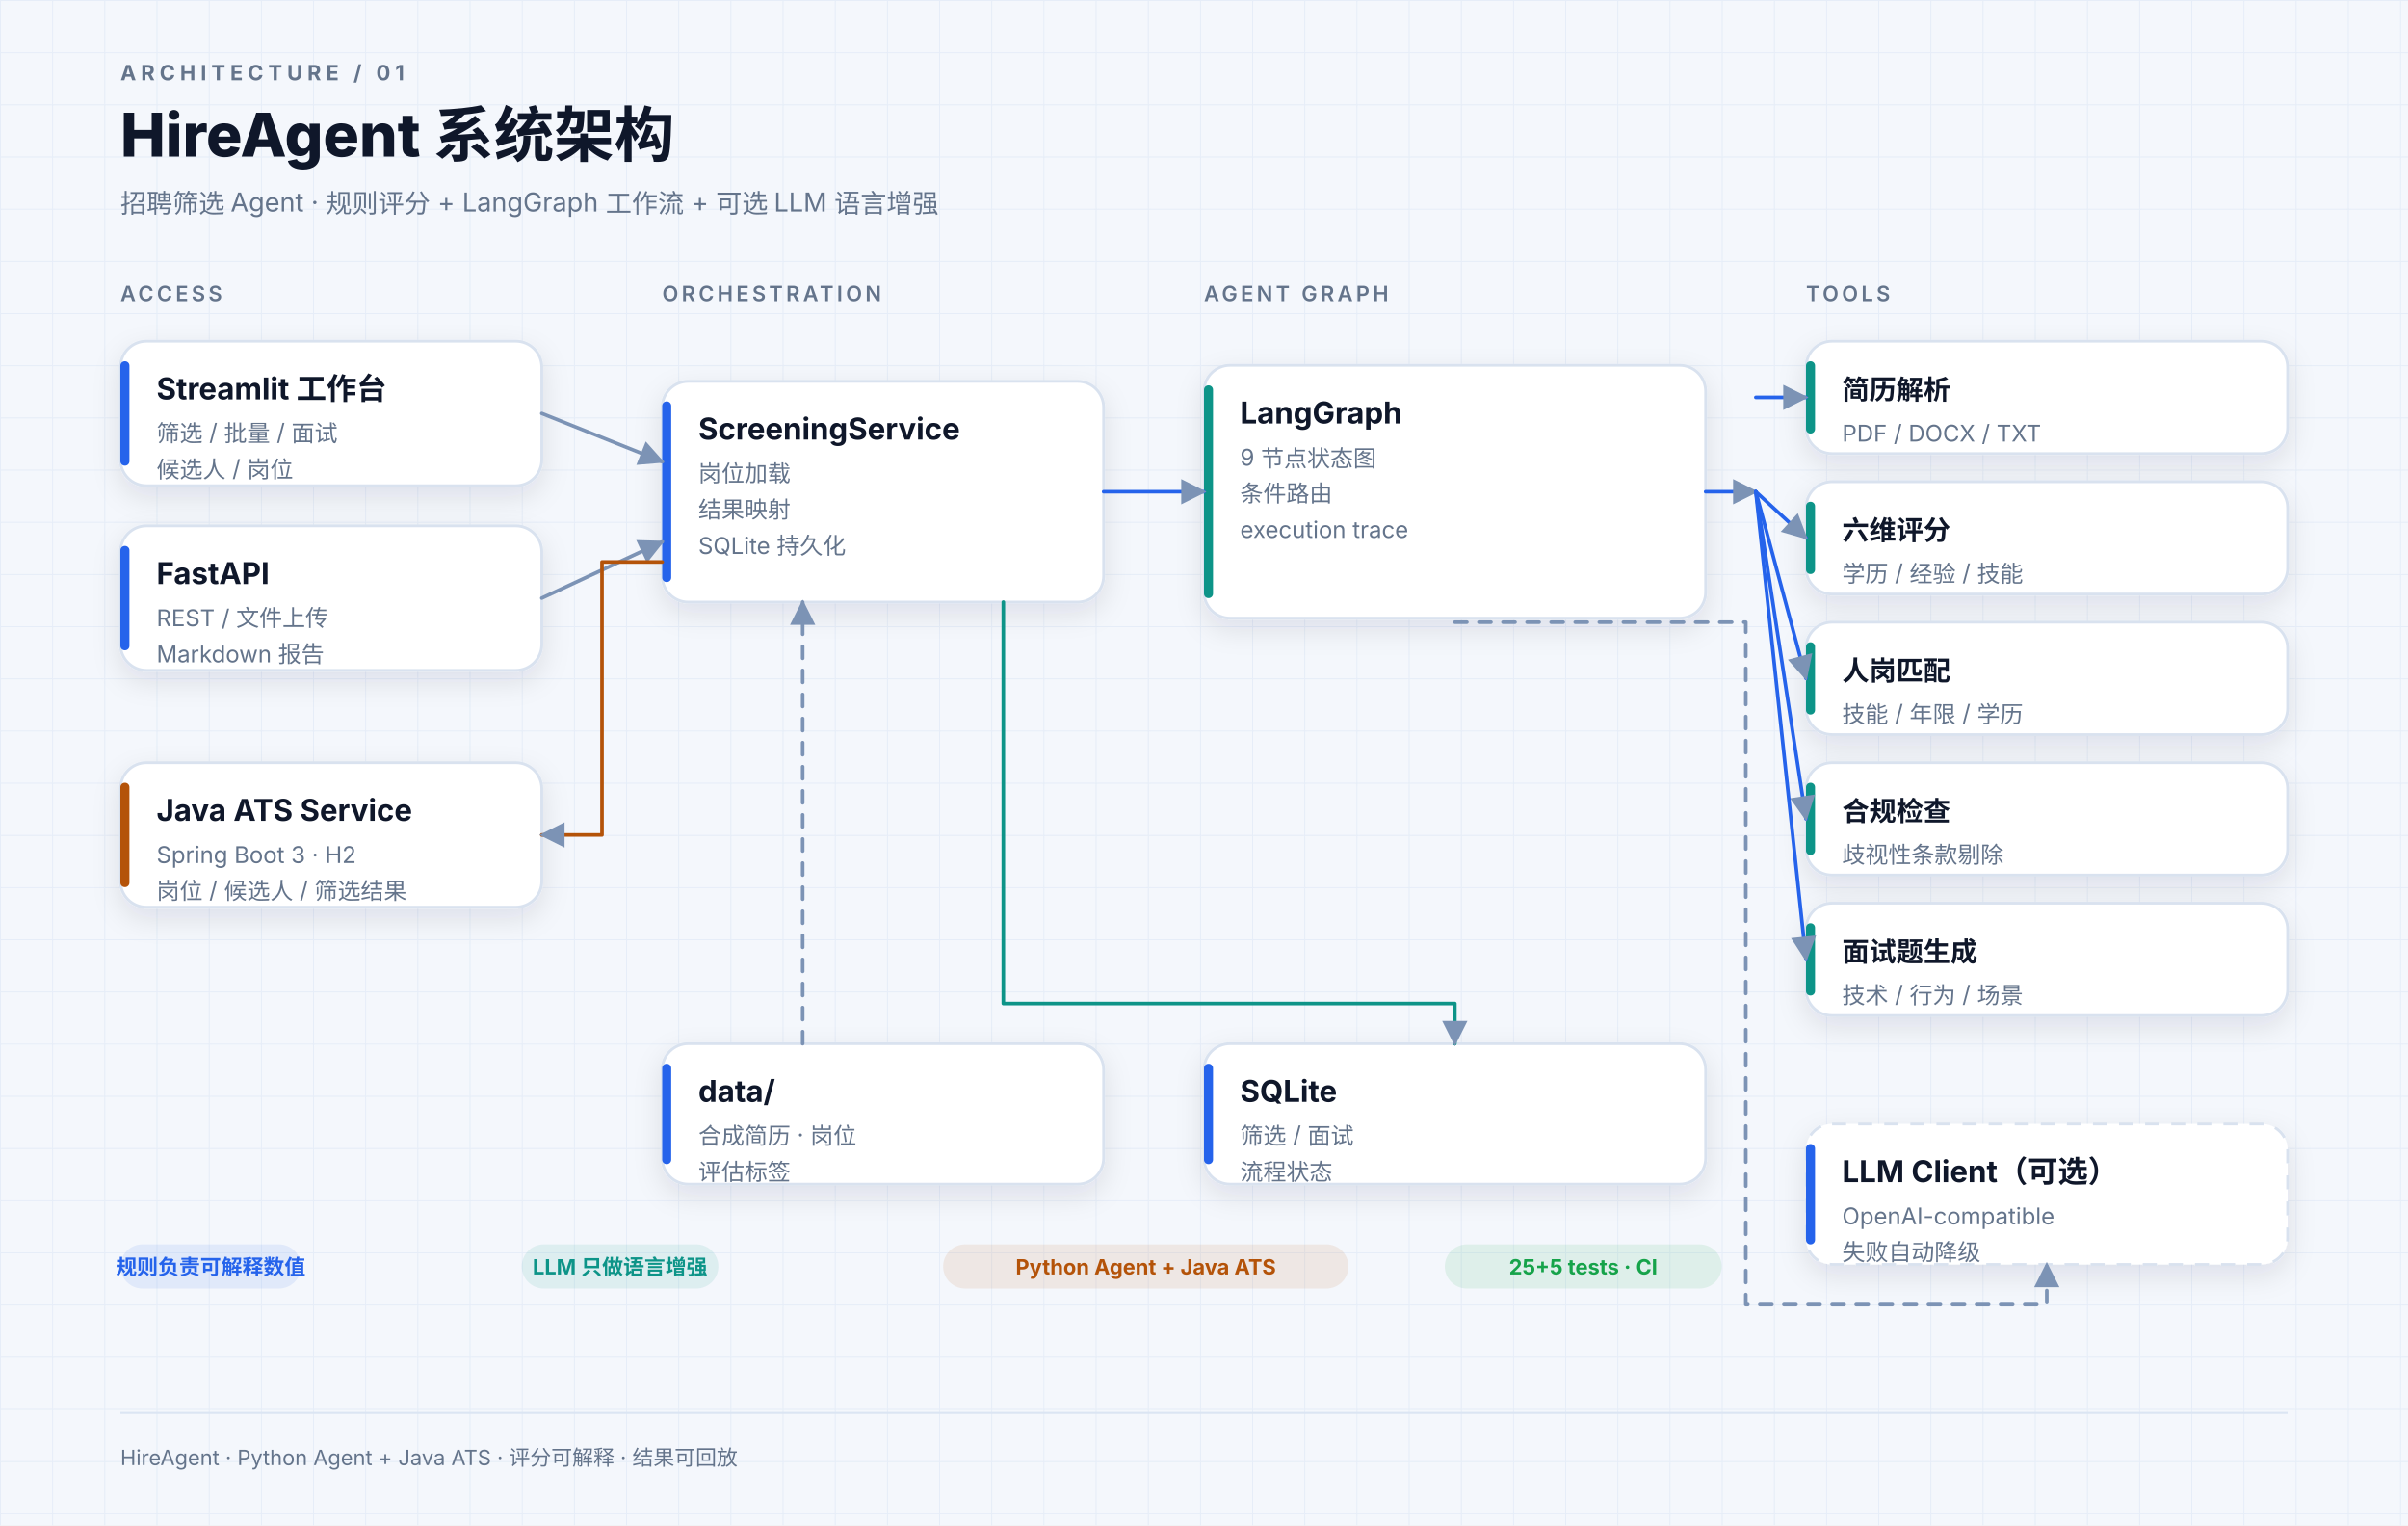
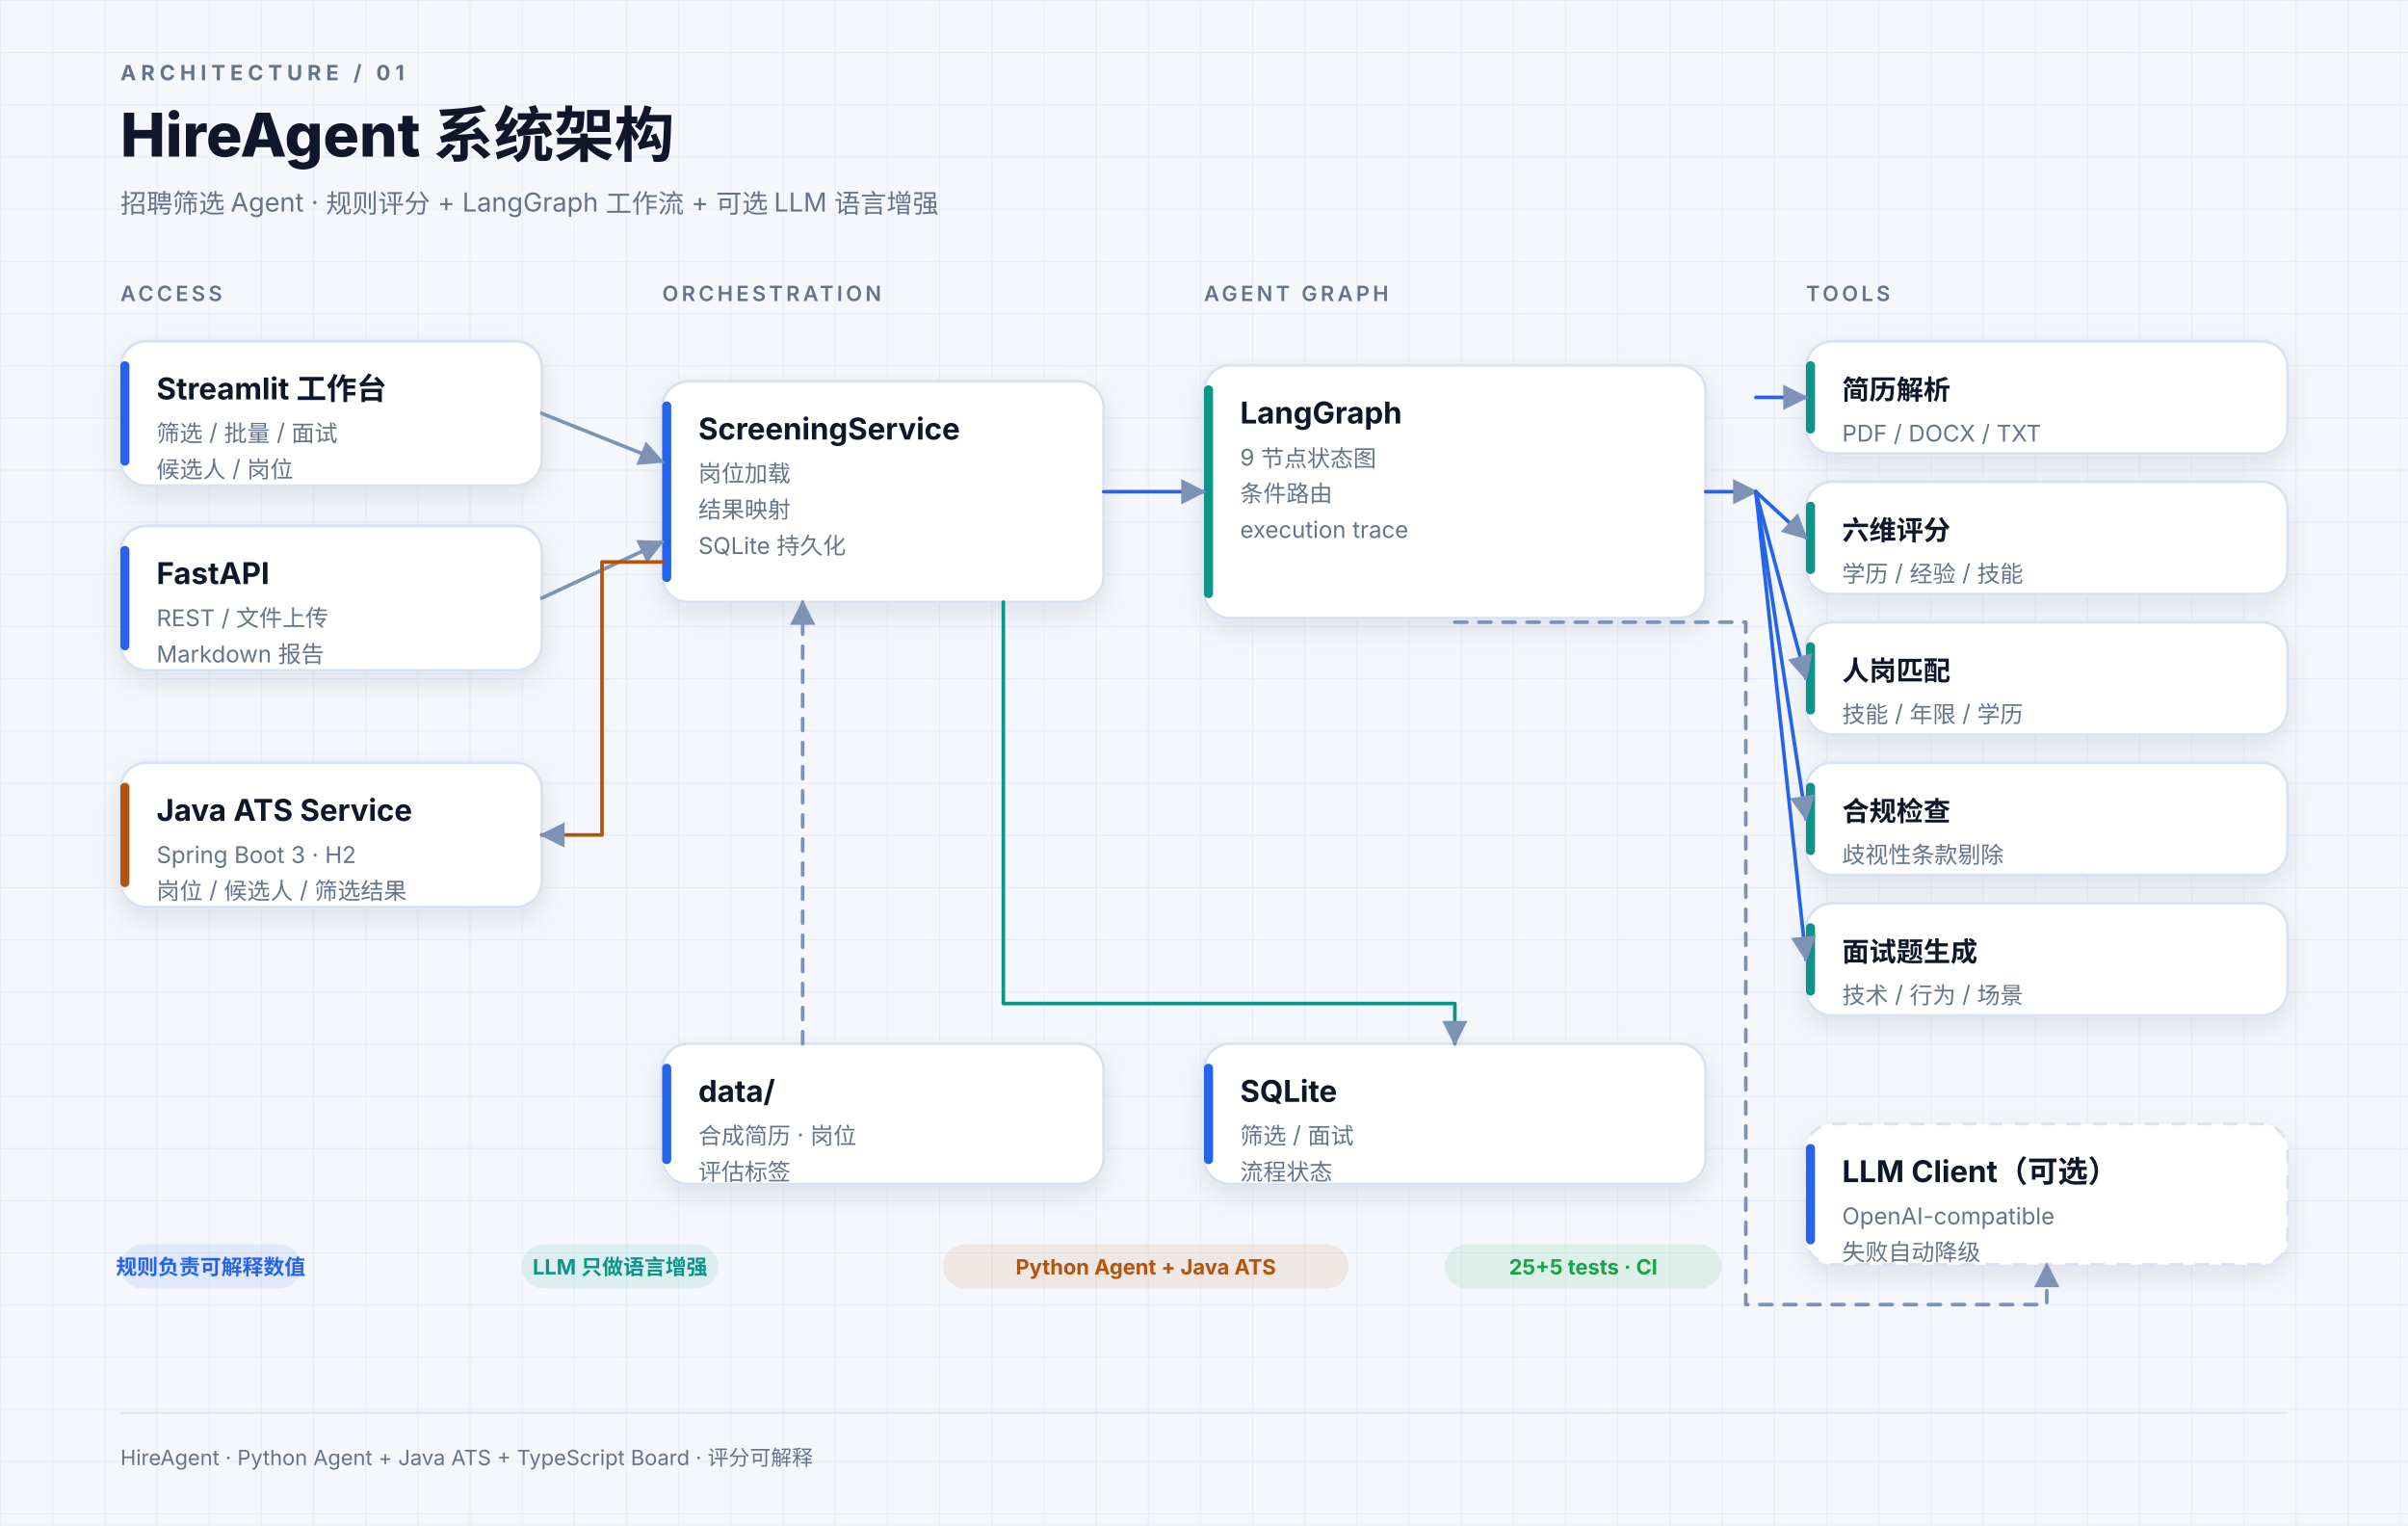
<svg xmlns="http://www.w3.org/2000/svg" width="1200" height="760" viewBox="0 0 1200 760" role="img" aria-label="HireAgent 系统架构">
  <defs>
    <filter id="shadow" x="-20%" y="-30%" width="140%" height="170%">
      <feDropShadow dx="0" dy="5" stdDeviation="7" flood-color="#0f172a" flood-opacity="0.10" />
    </filter>
    <pattern id="grid" width="26" height="26" patternUnits="userSpaceOnUse">
      <path d="M 26 0 L 0 0 0 26" fill="none" stroke="#dbe5f3" stroke-width="1" stroke-opacity="0.55" />
    </pattern>
    <marker id="arrow" viewBox="0 0 10 10" refX="9" refY="5" markerWidth="7" markerHeight="7" orient="auto-start-reverse">
      <path d="M 0 0 L 10 5 L 0 10 z" fill="#7c93b5" />
    </marker>
    <marker id="arrow-accent" viewBox="0 0 10 10" refX="9" refY="5" markerWidth="7" markerHeight="7" orient="auto-start-reverse">
      <path d="M 0 0 L 10 5 L 0 10 z" fill="#2563eb" />
    </marker>
    <marker id="arrow-warn" viewBox="0 0 10 10" refX="9" refY="5" markerWidth="7" markerHeight="7" orient="auto-start-reverse">
      <path d="M 0 0 L 10 5 L 0 10 z" fill="#f59e0b" />
    </marker>
  </defs>
  <rect width="1200" height="760" fill="#f4f7fc" />
  <rect width="1200" height="760" fill="url(#grid)" />
  <text x="60" y="40" font-family="'Inter','Segoe UI','Microsoft YaHei','PingFang SC','Noto Sans CJK SC',sans-serif" font-size="10.5" font-weight="700" fill="#64748b" text-anchor="start" letter-spacing="2.4" opacity="1">ARCHITECTURE / 01</text>
  <text x="60" y="78" font-family="'Inter','Segoe UI','Microsoft YaHei','PingFang SC','Noto Sans CJK SC',sans-serif" font-size="30" font-weight="800" fill="#0f172a" text-anchor="start" letter-spacing="0" opacity="1">HireAgent 系统架构</text>
  <text x="60" y="106" font-family="'Inter','Segoe UI','Microsoft YaHei','PingFang SC','Noto Sans CJK SC',sans-serif" font-size="13" font-weight="400" fill="#64748b" text-anchor="start" letter-spacing="0" opacity="1">招聘筛选 Agent · 规则评分 + LangGraph 工作流 + 可选 LLM 语言增强</text>
  <text x="60" y="150" font-family="'Inter','Segoe UI','Microsoft YaHei','PingFang SC','Noto Sans CJK SC',sans-serif" font-size="10.5" font-weight="600" fill="#64748b" text-anchor="start" letter-spacing="1.6" opacity="1">ACCESS</text>
  <text x="330" y="150" font-family="'Inter','Segoe UI','Microsoft YaHei','PingFang SC','Noto Sans CJK SC',sans-serif" font-size="10.5" font-weight="600" fill="#64748b" text-anchor="start" letter-spacing="1.6" opacity="1">ORCHESTRATION</text>
  <text x="600" y="150" font-family="'Inter','Segoe UI','Microsoft YaHei','PingFang SC','Noto Sans CJK SC',sans-serif" font-size="10.5" font-weight="600" fill="#64748b" text-anchor="start" letter-spacing="1.6" opacity="1">AGENT GRAPH</text>
  <text x="900" y="150" font-family="'Inter','Segoe UI','Microsoft YaHei','PingFang SC','Noto Sans CJK SC',sans-serif" font-size="10.5" font-weight="600" fill="#64748b" text-anchor="start" letter-spacing="1.6" opacity="1">TOOLS</text>
  <rect x="60" y="170" width="210" height="72" rx="13" fill="#ffffff" stroke="#d9e2ef" stroke-width="1.4" filter="url(#shadow)" />
  <rect x="60" y="180" width="4.5" height="52" rx="2.2" fill="#2563eb" />
  <text x="78" y="199" font-family="'Inter','Segoe UI','Microsoft YaHei','PingFang SC','Noto Sans CJK SC',sans-serif" font-size="15" font-weight="700" fill="#0f172a" text-anchor="start" letter-spacing="0" opacity="1">Streamlit 工作台</text>
  <text x="78" y="220" font-family="'Inter','Segoe UI','Microsoft YaHei','PingFang SC','Noto Sans CJK SC',sans-serif" font-size="11.5" font-weight="400" fill="#64748b" text-anchor="start" letter-spacing="0" opacity="1">筛选 / 批量 / 面试</text>
  <text x="78" y="238" font-family="'Inter','Segoe UI','Microsoft YaHei','PingFang SC','Noto Sans CJK SC',sans-serif" font-size="11.5" font-weight="400" fill="#64748b" text-anchor="start" letter-spacing="0" opacity="1">候选人 / 岗位</text>
  <rect x="60" y="262" width="210" height="72" rx="13" fill="#ffffff" stroke="#d9e2ef" stroke-width="1.4" filter="url(#shadow)" />
  <rect x="60" y="272" width="4.5" height="52" rx="2.2" fill="#2563eb" />
  <text x="78" y="291" font-family="'Inter','Segoe UI','Microsoft YaHei','PingFang SC','Noto Sans CJK SC',sans-serif" font-size="15" font-weight="700" fill="#0f172a" text-anchor="start" letter-spacing="0" opacity="1">FastAPI</text>
  <text x="78" y="312" font-family="'Inter','Segoe UI','Microsoft YaHei','PingFang SC','Noto Sans CJK SC',sans-serif" font-size="11.5" font-weight="400" fill="#64748b" text-anchor="start" letter-spacing="0" opacity="1">REST / 文件上传</text>
  <text x="78" y="330" font-family="'Inter','Segoe UI','Microsoft YaHei','PingFang SC','Noto Sans CJK SC',sans-serif" font-size="11.5" font-weight="400" fill="#64748b" text-anchor="start" letter-spacing="0" opacity="1">Markdown 报告</text>
  <rect x="330" y="190" width="220" height="110" rx="13" fill="#ffffff" stroke="#d9e2ef" stroke-width="1.4" filter="url(#shadow)" />
  <rect x="330" y="200" width="4.5" height="90" rx="2.2" fill="#2563eb" />
  <text x="348" y="219" font-family="'Inter','Segoe UI','Microsoft YaHei','PingFang SC','Noto Sans CJK SC',sans-serif" font-size="15" font-weight="700" fill="#0f172a" text-anchor="start" letter-spacing="0" opacity="1">ScreeningService</text>
  <text x="348" y="240" font-family="'Inter','Segoe UI','Microsoft YaHei','PingFang SC','Noto Sans CJK SC',sans-serif" font-size="11.5" font-weight="400" fill="#64748b" text-anchor="start" letter-spacing="0" opacity="1">岗位加载</text>
  <text x="348" y="258" font-family="'Inter','Segoe UI','Microsoft YaHei','PingFang SC','Noto Sans CJK SC',sans-serif" font-size="11.5" font-weight="400" fill="#64748b" text-anchor="start" letter-spacing="0" opacity="1">结果映射</text>
  <text x="348" y="276" font-family="'Inter','Segoe UI','Microsoft YaHei','PingFang SC','Noto Sans CJK SC',sans-serif" font-size="11.5" font-weight="400" fill="#64748b" text-anchor="start" letter-spacing="0" opacity="1">SQLite 持久化</text>
  <rect x="600" y="182" width="250" height="126" rx="13" fill="#ffffff" stroke="#d9e2ef" stroke-width="1.4" filter="url(#shadow)" />
  <rect x="600" y="192" width="4.5" height="106" rx="2.2" fill="#0d9488" />
  <text x="618" y="211" font-family="'Inter','Segoe UI','Microsoft YaHei','PingFang SC','Noto Sans CJK SC',sans-serif" font-size="15" font-weight="700" fill="#0f172a" text-anchor="start" letter-spacing="0" opacity="1">LangGraph</text>
  <text x="618" y="232" font-family="'Inter','Segoe UI','Microsoft YaHei','PingFang SC','Noto Sans CJK SC',sans-serif" font-size="11.5" font-weight="400" fill="#64748b" text-anchor="start" letter-spacing="0" opacity="1">9 节点状态图</text>
  <text x="618" y="250" font-family="'Inter','Segoe UI','Microsoft YaHei','PingFang SC','Noto Sans CJK SC',sans-serif" font-size="11.5" font-weight="400" fill="#64748b" text-anchor="start" letter-spacing="0" opacity="1">条件路由</text>
  <text x="618" y="268" font-family="'Inter','Segoe UI','Microsoft YaHei','PingFang SC','Noto Sans CJK SC',sans-serif" font-size="11.5" font-weight="400" fill="#64748b" text-anchor="start" letter-spacing="0" opacity="1">execution trace</text>
  <rect x="900" y="170" width="240" height="56" rx="13" fill="#ffffff" stroke="#d9e2ef" stroke-width="1.4" filter="url(#shadow)" />
  <rect x="900" y="180" width="4.5" height="36" rx="2.2" fill="#0d9488" />
  <text x="918" y="199" font-family="'Inter','Segoe UI','Microsoft YaHei','PingFang SC','Noto Sans CJK SC',sans-serif" font-size="13.5" font-weight="700" fill="#0f172a" text-anchor="start" letter-spacing="0" opacity="1">简历解析</text>
  <text x="918" y="220" font-family="'Inter','Segoe UI','Microsoft YaHei','PingFang SC','Noto Sans CJK SC',sans-serif" font-size="11.5" font-weight="400" fill="#64748b" text-anchor="start" letter-spacing="0" opacity="1">PDF / DOCX / TXT</text>
  <rect x="900" y="240" width="240" height="56" rx="13" fill="#ffffff" stroke="#d9e2ef" stroke-width="1.4" filter="url(#shadow)" />
  <rect x="900" y="250" width="4.5" height="36" rx="2.2" fill="#0d9488" />
  <text x="918" y="269" font-family="'Inter','Segoe UI','Microsoft YaHei','PingFang SC','Noto Sans CJK SC',sans-serif" font-size="13.5" font-weight="700" fill="#0f172a" text-anchor="start" letter-spacing="0" opacity="1">六维评分</text>
  <text x="918" y="290" font-family="'Inter','Segoe UI','Microsoft YaHei','PingFang SC','Noto Sans CJK SC',sans-serif" font-size="11.5" font-weight="400" fill="#64748b" text-anchor="start" letter-spacing="0" opacity="1">学历 / 经验 / 技能</text>
  <rect x="900" y="310" width="240" height="56" rx="13" fill="#ffffff" stroke="#d9e2ef" stroke-width="1.4" filter="url(#shadow)" />
  <rect x="900" y="320" width="4.5" height="36" rx="2.2" fill="#0d9488" />
  <text x="918" y="339" font-family="'Inter','Segoe UI','Microsoft YaHei','PingFang SC','Noto Sans CJK SC',sans-serif" font-size="13.5" font-weight="700" fill="#0f172a" text-anchor="start" letter-spacing="0" opacity="1">人岗匹配</text>
  <text x="918" y="360" font-family="'Inter','Segoe UI','Microsoft YaHei','PingFang SC','Noto Sans CJK SC',sans-serif" font-size="11.5" font-weight="400" fill="#64748b" text-anchor="start" letter-spacing="0" opacity="1">技能 / 年限 / 学历</text>
  <rect x="900" y="380" width="240" height="56" rx="13" fill="#ffffff" stroke="#d9e2ef" stroke-width="1.4" filter="url(#shadow)" />
  <rect x="900" y="390" width="4.5" height="36" rx="2.2" fill="#0d9488" />
  <text x="918" y="409" font-family="'Inter','Segoe UI','Microsoft YaHei','PingFang SC','Noto Sans CJK SC',sans-serif" font-size="13.5" font-weight="700" fill="#0f172a" text-anchor="start" letter-spacing="0" opacity="1">合规检查</text>
  <text x="918" y="430" font-family="'Inter','Segoe UI','Microsoft YaHei','PingFang SC','Noto Sans CJK SC',sans-serif" font-size="11.5" font-weight="400" fill="#64748b" text-anchor="start" letter-spacing="0" opacity="1">歧视性条款剔除</text>
  <rect x="900" y="450" width="240" height="56" rx="13" fill="#ffffff" stroke="#d9e2ef" stroke-width="1.4" filter="url(#shadow)" />
  <rect x="900" y="460" width="4.5" height="36" rx="2.2" fill="#0d9488" />
  <text x="918" y="479" font-family="'Inter','Segoe UI','Microsoft YaHei','PingFang SC','Noto Sans CJK SC',sans-serif" font-size="13.5" font-weight="700" fill="#0f172a" text-anchor="start" letter-spacing="0" opacity="1">面试题生成</text>
  <text x="918" y="500" font-family="'Inter','Segoe UI','Microsoft YaHei','PingFang SC','Noto Sans CJK SC',sans-serif" font-size="11.5" font-weight="400" fill="#64748b" text-anchor="start" letter-spacing="0" opacity="1">技术 / 行为 / 场景</text>
  <rect x="60" y="380" width="210" height="72" rx="13" fill="#ffffff" stroke="#d9e2ef" stroke-width="1.4" filter="url(#shadow)" />
  <rect x="60" y="390" width="4.5" height="52" rx="2.2" fill="#b45309" />
  <text x="78" y="409" font-family="'Inter','Segoe UI','Microsoft YaHei','PingFang SC','Noto Sans CJK SC',sans-serif" font-size="15" font-weight="700" fill="#0f172a" text-anchor="start" letter-spacing="0" opacity="1">Java ATS Service</text>
  <text x="78" y="430" font-family="'Inter','Segoe UI','Microsoft YaHei','PingFang SC','Noto Sans CJK SC',sans-serif" font-size="11.5" font-weight="400" fill="#64748b" text-anchor="start" letter-spacing="0" opacity="1">Spring Boot 3 · H2</text>
  <text x="78" y="448" font-family="'Inter','Segoe UI','Microsoft YaHei','PingFang SC','Noto Sans CJK SC',sans-serif" font-size="11.5" font-weight="400" fill="#64748b" text-anchor="start" letter-spacing="0" opacity="1">岗位 / 候选人 / 筛选结果</text>
  <rect x="330" y="520" width="220" height="70" rx="13" fill="#ffffff" stroke="#d9e2ef" stroke-width="1.4" filter="url(#shadow)" />
  <rect x="330" y="530" width="4.5" height="50" rx="2.2" fill="#2563eb" />
  <text x="348" y="549" font-family="'Inter','Segoe UI','Microsoft YaHei','PingFang SC','Noto Sans CJK SC',sans-serif" font-size="15" font-weight="700" fill="#0f172a" text-anchor="start" letter-spacing="0" opacity="1">data/</text>
  <text x="348" y="570" font-family="'Inter','Segoe UI','Microsoft YaHei','PingFang SC','Noto Sans CJK SC',sans-serif" font-size="11.5" font-weight="400" fill="#64748b" text-anchor="start" letter-spacing="0" opacity="1">合成简历 · 岗位</text>
  <text x="348" y="588" font-family="'Inter','Segoe UI','Microsoft YaHei','PingFang SC','Noto Sans CJK SC',sans-serif" font-size="11.5" font-weight="400" fill="#64748b" text-anchor="start" letter-spacing="0" opacity="1">评估标签</text>
  <rect x="600" y="520" width="250" height="70" rx="13" fill="#ffffff" stroke="#d9e2ef" stroke-width="1.4" filter="url(#shadow)" />
  <rect x="600" y="530" width="4.5" height="50" rx="2.2" fill="#2563eb" />
  <text x="618" y="549" font-family="'Inter','Segoe UI','Microsoft YaHei','PingFang SC','Noto Sans CJK SC',sans-serif" font-size="15" font-weight="700" fill="#0f172a" text-anchor="start" letter-spacing="0" opacity="1">SQLite</text>
  <text x="618" y="570" font-family="'Inter','Segoe UI','Microsoft YaHei','PingFang SC','Noto Sans CJK SC',sans-serif" font-size="11.5" font-weight="400" fill="#64748b" text-anchor="start" letter-spacing="0" opacity="1">筛选 / 面试</text>
  <text x="618" y="588" font-family="'Inter','Segoe UI','Microsoft YaHei','PingFang SC','Noto Sans CJK SC',sans-serif" font-size="11.5" font-weight="400" fill="#64748b" text-anchor="start" letter-spacing="0" opacity="1">流程状态</text>
  <rect x="900" y="560" width="240" height="70" rx="13" fill="#ffffff" stroke="#d9e2ef" stroke-width="1.4" filter="url(#shadow)" stroke-dasharray="7 6" />
  <rect x="900" y="570" width="4.5" height="50" rx="2.2" fill="#2563eb" />
  <text x="918" y="589" font-family="'Inter','Segoe UI','Microsoft YaHei','PingFang SC','Noto Sans CJK SC',sans-serif" font-size="15" font-weight="700" fill="#0f172a" text-anchor="start" letter-spacing="0" opacity="1">LLM Client（可选）</text>
  <text x="918" y="610" font-family="'Inter','Segoe UI','Microsoft YaHei','PingFang SC','Noto Sans CJK SC',sans-serif" font-size="11.5" font-weight="400" fill="#64748b" text-anchor="start" letter-spacing="0" opacity="1">OpenAI-compatible</text>
  <text x="918" y="628" font-family="'Inter','Segoe UI','Microsoft YaHei','PingFang SC','Noto Sans CJK SC',sans-serif" font-size="11.5" font-weight="400" fill="#64748b" text-anchor="start" letter-spacing="0" opacity="1">失败自动降级</text>
  <path d="M 270 206 L 330 230" fill="none" stroke="#7c93b5" stroke-width="1.8" stroke-linecap="round" stroke-linejoin="round" marker-end="url(#arrow)" />
  <path d="M 270 298 L 330 270" fill="none" stroke="#7c93b5" stroke-width="1.8" stroke-linecap="round" stroke-linejoin="round" marker-end="url(#arrow)" />
  <path d="M 330 280 L 300 280 L 300 416 L 270 416" fill="none" stroke="#b45309" stroke-width="1.8" stroke-linecap="round" stroke-linejoin="round" marker-end="url(#arrow)" />
  <path d="M 550 245 L 600 245" fill="none" stroke="#2563eb" stroke-width="1.8" stroke-linecap="round" stroke-linejoin="round" marker-end="url(#arrow)" />
  <path d="M 850 245 L 875 245" fill="none" stroke="#2563eb" stroke-width="1.8" stroke-linecap="round" stroke-linejoin="round" marker-end="url(#arrow)" />
  <path d="M 875 198 L 900 198" fill="none" stroke="#2563eb" stroke-width="1.8" stroke-linecap="round" stroke-linejoin="round" marker-end="url(#arrow)" />
  <path d="M 875 245 L 900 268" fill="none" stroke="#2563eb" stroke-width="1.8" stroke-linecap="round" stroke-linejoin="round" marker-end="url(#arrow)" />
  <path d="M 875 245 L 900 338" fill="none" stroke="#2563eb" stroke-width="1.8" stroke-linecap="round" stroke-linejoin="round" marker-end="url(#arrow)" />
  <path d="M 875 245 L 900 408" fill="none" stroke="#2563eb" stroke-width="1.8" stroke-linecap="round" stroke-linejoin="round" marker-end="url(#arrow)" />
  <path d="M 875 245 L 900 478" fill="none" stroke="#2563eb" stroke-width="1.8" stroke-linecap="round" stroke-linejoin="round" marker-end="url(#arrow)" />
  <path d="M 500 300 L 500 500 L 725 500 L 725 520" fill="none" stroke="#0d9488" stroke-width="1.8" stroke-linecap="round" stroke-linejoin="round" marker-end="url(#arrow)" />
  <path d="M 725 310 L 870 310 L 870 650 L 1020 650 L 1020 630" fill="none" stroke="#7c93b5" stroke-width="1.8" stroke-linecap="round" stroke-linejoin="round" marker-end="url(#arrow)" stroke-dasharray="6 6" />
  <path d="M 400 520 L 400 300" fill="none" stroke="#7c93b5" stroke-width="1.8" stroke-linecap="round" stroke-linejoin="round" marker-end="url(#arrow)" stroke-dasharray="6 6" />
  <rect x="60" y="620" width="90" height="22" rx="11" fill="#2563eb" opacity="0.10" />
  <text x="105.0" y="635" font-family="'Inter','Segoe UI','Microsoft YaHei','PingFang SC','Noto Sans CJK SC',sans-serif" font-size="10.5" font-weight="700" fill="#2563eb" text-anchor="middle">规则负责可解释数值</text>
  <rect x="260" y="620" width="98" height="22" rx="11" fill="#0d9488" opacity="0.10" />
  <text x="309.0" y="635" font-family="'Inter','Segoe UI','Microsoft YaHei','PingFang SC','Noto Sans CJK SC',sans-serif" font-size="10.5" font-weight="700" fill="#0d9488" text-anchor="middle">LLM 只做语言增强</text>
  <rect x="470" y="620" width="202" height="22" rx="11" fill="#b45309" opacity="0.10" />
  <text x="571.0" y="635" font-family="'Inter','Segoe UI','Microsoft YaHei','PingFang SC','Noto Sans CJK SC',sans-serif" font-size="10.5" font-weight="700" fill="#b45309" text-anchor="middle">Python Agent + Java ATS</text>
  <rect x="720" y="620" width="138" height="22" rx="11" fill="#16a34a" opacity="0.10" />
  <text x="789.0" y="635" font-family="'Inter','Segoe UI','Microsoft YaHei','PingFang SC','Noto Sans CJK SC',sans-serif" font-size="10.5" font-weight="700" fill="#16a34a" text-anchor="middle">25+5 tests · CI</text>
  <line x1="60" y1="704" x2="1140" y2="704" stroke="#dbe5f3" stroke-width="1" />
-   <text x="60" y="730" font-family="'Inter','Segoe UI','Microsoft YaHei','PingFang SC','Noto Sans CJK SC',sans-serif" font-size="10.5" font-weight="400" fill="#64748b" text-anchor="start" letter-spacing="0" opacity="1">HireAgent · Python Agent + Java ATS · 评分可解释 · 结果可回放</text>
+   <text x="60" y="730" font-family="'Inter','Segoe UI','Microsoft YaHei','PingFang SC','Noto Sans CJK SC',sans-serif" font-size="10.5" font-weight="400" fill="#64748b" text-anchor="start" letter-spacing="0" opacity="1">HireAgent · Python Agent + Java ATS + TypeScript Board · 评分可解释</text>
</svg>
